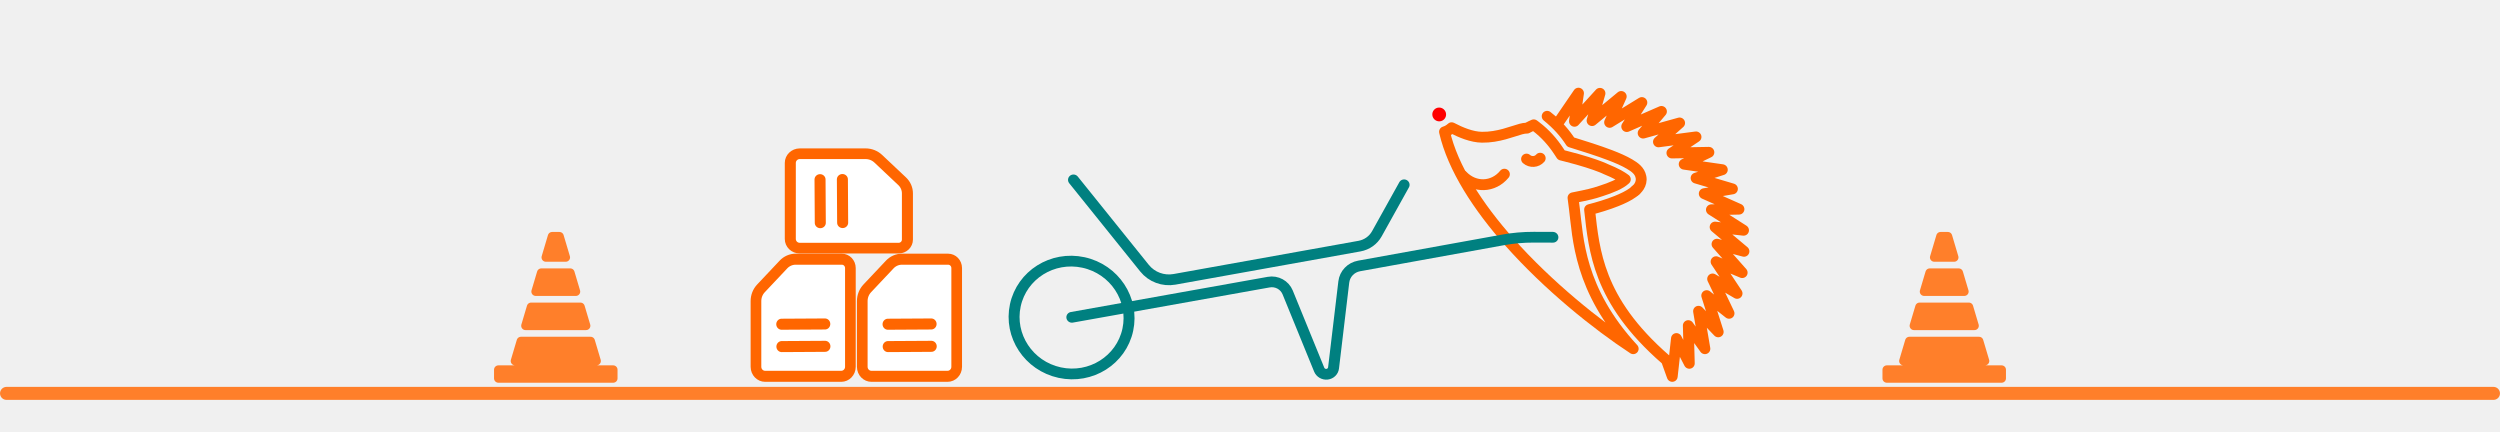
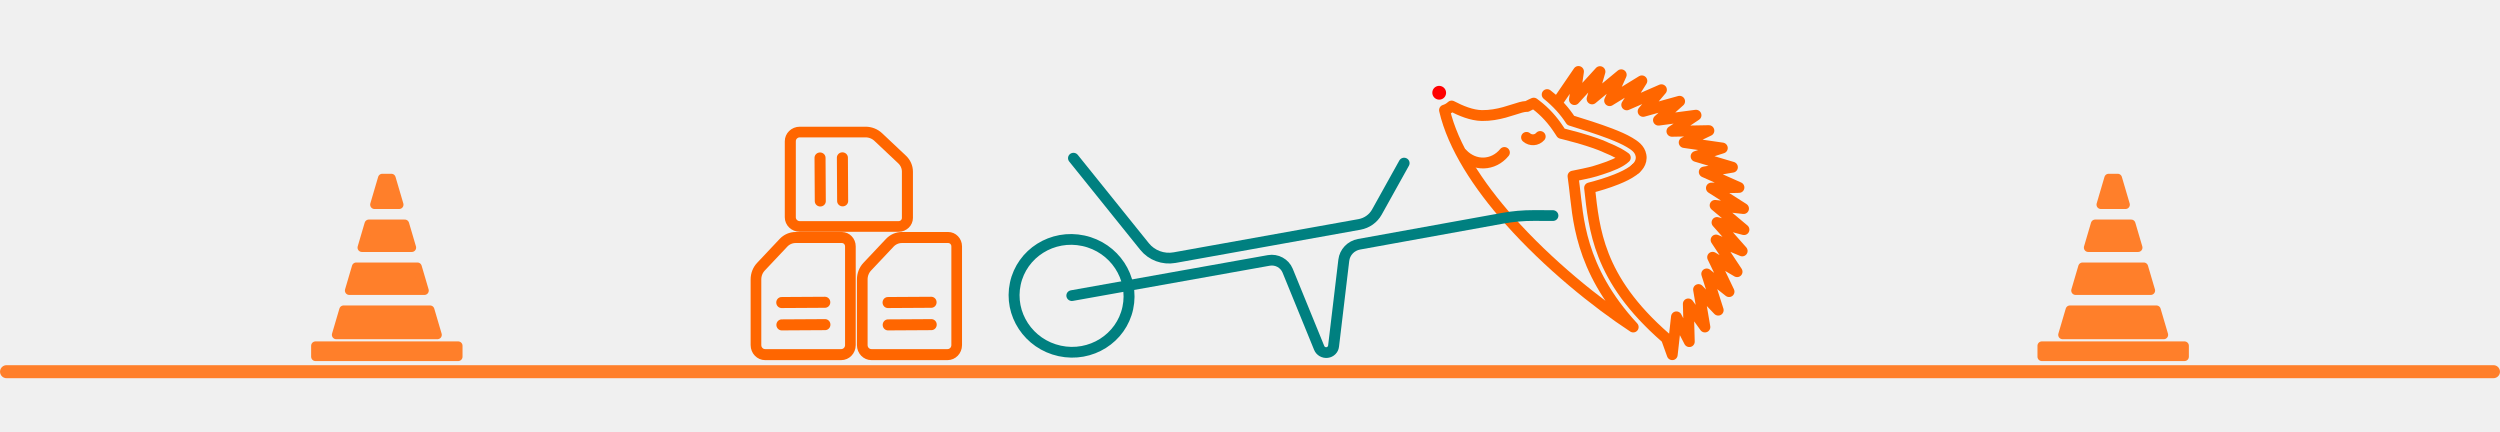
<svg xmlns="http://www.w3.org/2000/svg" version="1.1" id="svg1" width="2304.762" height="397.647" viewBox="0 0 2304.762 397.647" xml:space="preserve">
  <defs id="defs1" />
-   <path style="fill:#ff0000;fill-rule:evenodd;stroke:#ff7f2a;stroke-width:12;stroke-linecap:round;stroke-linejoin:round;stroke-miterlimit:10;stroke-dasharray:none;stroke-dashoffset:2.6;stroke-opacity:1" d="M 6.03,362.657 H 2298.731" id="path16" />
-   <g id="g29" transform="matrix(1.476359,0,0,1.486549,-836.9304,-159.1719)" style="stroke-width:0.675">
-     <g id="g62" transform="matrix(-0.3540648,-0.3063311,-0.3058091,0.3497933,1737.856,220.0124)" style="stroke-width:14.473;stroke-dasharray:none">
+   <path style="fill:#ff0000;fill-rule:evenodd;stroke:#ff7f2a;stroke-width:12;stroke-linecap:round;stroke-linejoin:round;stroke-miterlimit:10;stroke-dasharray:none;stroke-dashoffset:2.6;stroke-opacity:1" d="M 6.03,342.657 H 2298.731" id="path16" />
+   <g id="g29" transform="matrix(1.476359,0,0,1.486549,-836.9304,-179.1719)" style="stroke-width:0.675">
+     <g id="insi" transform="matrix(-0.3540648,-0.3063311,-0.3058091,0.3497933,1737.856,220.0124)" style="stroke-width:14.473;stroke-dasharray:none">
      <g id="g17" transform="matrix(0.8774663,0,0,0.8774663,-626.7026,611.1519)" style="stroke-width:16.494;stroke-dasharray:none">
        <path style="fill:#ff0000;fill-rule:evenodd;stroke:none;stroke-width:16.494;stroke-linecap:round;stroke-linejoin:round;stroke-miterlimit:10;stroke-dasharray:none" d="m 1290.879,-337.371 c 0,5.79 -4.693,10.483 -10.483,10.483 -5.79,10e-6 -10.483,-4.693 -10.483,-10.483 0,-5.79 4.693,-10.483 10.483,-10.483 5.79,-1e-5 10.483,4.693 10.483,10.483 z" id="path11" />
        <g id="g15" style="stroke-width:16.494;stroke-dasharray:none">
          <path style="fill:#008080;fill-opacity:1;fill-rule:evenodd;stroke:#ff6600;stroke-width:14.473;stroke-linecap:round;stroke-linejoin:round;stroke-miterlimit:10;stroke-dasharray:none" d="m 233.488,219.205 c -0.006,-0.061 -0.024,-0.127 -0.029,-0.188 l 0.035,0.355 c -0.006,-0.055 8e-5,-0.113 -0.006,-0.168 z" id="path13" transform="matrix(1.139645,0,0,1.139645,714.2184,-696.4961)" />
          <path style="fill:none;fill-rule:evenodd;stroke:#ff6600;stroke-width:16.494;stroke-linecap:round;stroke-linejoin:round;stroke-miterlimit:10;stroke-dasharray:none" d="m 964.195,-614.518 11.611,42.703 -41.654,-37.867 16.475,38.473 -49.127,-31.926 21.703,35.977 -52.326,-24.041 27.496,33.771 -55.105,-17.014 30.914,28.363 -57.113,-8.656 35.682,24.842 -57.092,-1.051 37.924,18.828 -57.049,7.467 40.719,13.623 -55.52,15.387 42.318,7.922 -52.922,23.033 43.107,2.057 -49.129,30.143 42.959,-3.988 -44.473,36.729 41.932,-9.941 -38.605,42.369 39.307,-15.631 -32.773,47.766 22.74,-12.807 h 1.496 c 69.227,0 116.696,-13.595 153.092,-32.701 34.621,-18.175 59.319,-41.467 82.977,-63.475 -7.321,-10.671 -15.609,-23.784 -22.27,-36.816 -4.633,-9.065 -8.627,-18.295 -10.5,-26.582 -0.937,-4.147 -1.478,-8.498 -0.848,-12.891 0.646,-4.501 2.892,-9.465 7.205,-12.734 0.016,-0.012 0.031,-0.023 0.047,-0.035 3.91,-3.114 8.199,-4.355 12.713,-4.607 4.314,-0.241 8.958,0.464 13.246,1.258 9.076,1.681 19.655,5.045 30.812,9.162 18.736,6.914 39.729,16.224 58.334,24.467 15.386,-4.517 32.553,-6.826 52.531,-6.088 l -19.484,-0.596 6.592,-57.432 -23.311,36.447 -1.43,-57.795 -18.033,39.35 -9.42,-57.033 -12.406,41.484 -17.232,-55.164 -6.537,42.816 -24.707,-52.223 -0.545,43.311 -31.701,-48.258 5.463,42.967 z" id="path23-8" transform="translate(0,45.58579)" />
          <path style="fill:none;fill-opacity:1;fill-rule:evenodd;stroke:#ff6600;stroke-width:16.494;stroke-linecap:round;stroke-linejoin:round;stroke-miterlimit:10;stroke-dasharray:none" d="m 1002.953,-494.871 c 0.01,0.062 0.014,0.127 0.022,0.193 l 0.01,0.068 0.01,0.066 c 0.41,4.516 2.326,10.582 5.25,17.102 2.924,6.519 6.807,13.527 10.912,20.318 1.602,2.65 5.724,10.268 15.73,23.412 l 9.568,12.566 -11.764,10.535 c -33.666,30.147 -86.05,89.405 -207.06,102.711 65.582,9.082 159.493,12.882 247.529,1.461 71.031,-9.215 138.247,-28.426 183.871,-61.811 -2.215,-3.519 -3.65,-7.572 -4.082,-11.928 -15.304,-3.679 -32.344,-9.417 -44.029,-19.34 -19.118,-16.234 -28.966,-37.349 -36.42,-48.391 -1.895,-2.808 -3.657,-4.995 -5.16,-6.357 l -1.02,-0.924 -0.486,-1.285 c -1.353,-3.579 -2.657,-6.567 -3.959,-9.311 l -3.939,-0.271 c -17.997,-1.236 -34.864,1.044 -51.16,5.646 l -6.453,1.826 -5.975,-3.055 c -24.805,-12.665 -41.22,-19.319 -50.272,-22.588 -2.414,-0.872 -4.303,-1.503 -5.689,-1.943 -2.079,-0.66 -2.087,-0.657 -2.9,-0.859 l -0.246,-0.061 -0.24,-0.082 c -7.109,-2.454 -13.863,-4.474 -19.832,-5.816 -3.144,-0.707 -6.11,-1.087 -9.004,-1.553 -1.356,-0.218 -2.441,-0.313 -3.205,-0.332 z" id="path7" transform="translate(0,45.58579)" />
          <path id="path9" style="fill:none;fill-rule:evenodd;stroke:#ff6600;stroke-width:16.494;stroke-linecap:round;stroke-linejoin:round;stroke-miterlimit:10;stroke-dasharray:none" d="m 1121.339,-388.301 c 0.018,8.131 6.633,14.729 14.774,14.737" />
          <path id="path62" style="fill:none;fill-rule:evenodd;stroke:#ff6600;stroke-width:16.494;stroke-linecap:round;stroke-linejoin:round;stroke-miterlimit:10;stroke-dasharray:none" d="m 1146.418,-334.039 c -0.723,26.658 20.207,46.189 46.747,43.624" />
        </g>
      </g>
    </g>
-     <g id="g63" transform="translate(40.64053,-26.90796)">
+     <g id="docs" transform="translate(40.64053,-26.90796)">
      <g id="g5" transform="matrix(-0.00133525,-0.2234467,-0.2326869,0.00139266,1112.127,506.2066)" style="fill:none;stroke:#ff6600;stroke-width:29.603;stroke-dasharray:none">
-         <path style="fill:#ffffff;fill-rule:evenodd;stroke:#ff6600;stroke-width:29.603;stroke-linecap:round;stroke-linejoin:round;stroke-miterlimit:10;stroke-dasharray:none;stroke-dashoffset:2.6" d="m 978.04,151.574 -0.316,-50.764 a 23.696,23.696 134.657 0 1 23.559,-23.843 l 128.363,-0.737 a 46.969,46.969 22.532 0 1 33.709,13.985 l 62.932,63.802 a 48.707,48.707 67.518 0 1 14.03,33.901 l 1.1,176.501 a 25.443,25.443 134.657 0 1 -25.297,25.601 l -211.131,1.212 a 25.468,25.468 44.657 0 1 -25.614,-25.309 l -1.336,-214.348" id="path3" />
+         <path style="fill:none;fill-rule:evenodd;stroke:#ff6600;stroke-width:29.603;stroke-linecap:round;stroke-linejoin:round;stroke-miterlimit:10;stroke-dasharray:none;stroke-dashoffset:2.6" d="m 978.04,151.574 -0.316,-50.764 a 23.696,23.696 134.657 0 1 23.559,-23.843 l 128.363,-0.737 a 46.969,46.969 22.532 0 1 33.709,13.985 l 62.932,63.802 a 48.707,48.707 67.518 0 1 14.03,33.901 l 1.1,176.501 a 25.443,25.443 134.657 0 1 -25.297,25.601 l -211.131,1.212 a 25.468,25.468 44.657 0 1 -25.614,-25.309 l -1.336,-214.348" id="path3" />
        <path style="fill:none;fill-rule:evenodd;stroke:#ff6600;stroke-width:29.603;stroke-linecap:round;stroke-linejoin:round;stroke-miterlimit:10;stroke-dasharray:none;stroke-dashoffset:2.6" d="m 1049.217,250.512 h 120.389" id="path4" />
        <path style="fill:none;fill-rule:evenodd;stroke:#ff6600;stroke-width:29.603;stroke-linecap:round;stroke-linejoin:round;stroke-miterlimit:10;stroke-dasharray:none;stroke-dashoffset:2.6" d="m 1049.217,310.512 h 120.389" id="path5" />
      </g>
      <g id="g55" transform="matrix(-0.224989,0.0013261,0.00140227,0.2310917,1277.102,275.6149)" style="fill:none;stroke:#ff6600;stroke-width:29.603;stroke-dasharray:none">
-         <path style="fill:#ffffff;fill-rule:evenodd;stroke:#ff6600;stroke-width:29.603;stroke-linecap:round;stroke-linejoin:round;stroke-miterlimit:10;stroke-dasharray:none;stroke-dashoffset:2.6" d="m 978.04,151.574 -0.316,-50.764 a 23.696,23.696 134.657 0 1 23.559,-23.843 l 128.363,-0.737 a 46.969,46.969 22.532 0 1 33.709,13.985 l 62.932,63.802 a 48.707,48.707 67.518 0 1 14.03,33.901 l 1.1,176.501 a 25.443,25.443 134.657 0 1 -25.297,25.601 l -211.131,1.212 a 25.468,25.468 44.657 0 1 -25.614,-25.309 l -1.336,-214.348" id="path53" />
+         <path style="fill:none;fill-rule:evenodd;stroke:#ff6600;stroke-width:29.603;stroke-linecap:round;stroke-linejoin:round;stroke-miterlimit:10;stroke-dasharray:none;stroke-dashoffset:2.6" d="m 978.04,151.574 -0.316,-50.764 a 23.696,23.696 134.657 0 1 23.559,-23.843 l 128.363,-0.737 a 46.969,46.969 22.532 0 1 33.709,13.985 l 62.932,63.802 a 48.707,48.707 67.518 0 1 14.03,33.901 l 1.1,176.501 a 25.443,25.443 134.657 0 1 -25.297,25.601 l -211.131,1.212 a 25.468,25.468 44.657 0 1 -25.614,-25.309 l -1.336,-214.348" id="path53" />
        <path style="fill:none;fill-rule:evenodd;stroke:#ff6600;stroke-width:29.603;stroke-linecap:round;stroke-linejoin:round;stroke-miterlimit:10;stroke-dasharray:none;stroke-dashoffset:2.6" d="m 1049.217,250.512 h 120.389" id="path54" />
        <path style="fill:none;fill-rule:evenodd;stroke:#ff6600;stroke-width:29.603;stroke-linecap:round;stroke-linejoin:round;stroke-miterlimit:10;stroke-dasharray:none;stroke-dashoffset:2.6" d="m 1049.217,310.512 h 120.389" id="path55" />
      </g>
      <g id="g58" transform="matrix(-0.224989,0.0013261,0.00140227,0.2310917,1343.481,275.6149)" style="fill:none;stroke:#ff6600;stroke-width:29.603;stroke-dasharray:none">
-         <path style="fill:#ffffff;fill-rule:evenodd;stroke:#ff6600;stroke-width:29.603;stroke-linecap:round;stroke-linejoin:round;stroke-miterlimit:10;stroke-dasharray:none;stroke-dashoffset:2.6" d="m 978.04,151.574 -0.316,-50.764 a 23.696,23.696 134.657 0 1 23.559,-23.843 l 128.363,-0.737 a 46.969,46.969 22.532 0 1 33.709,13.985 l 62.932,63.802 a 48.707,48.707 67.518 0 1 14.03,33.901 l 1.1,176.501 a 25.443,25.443 134.657 0 1 -25.297,25.601 l -211.131,1.212 a 25.468,25.468 44.657 0 1 -25.614,-25.309 l -1.336,-214.348" id="path56" />
+         <path style="fill:none;fill-rule:evenodd;stroke:#ff6600;stroke-width:29.603;stroke-linecap:round;stroke-linejoin:round;stroke-miterlimit:10;stroke-dasharray:none;stroke-dashoffset:2.6" d="m 978.04,151.574 -0.316,-50.764 a 23.696,23.696 134.657 0 1 23.559,-23.843 l 128.363,-0.737 a 46.969,46.969 22.532 0 1 33.709,13.985 l 62.932,63.802 a 48.707,48.707 67.518 0 1 14.03,33.901 l 1.1,176.501 a 25.443,25.443 134.657 0 1 -25.297,25.601 l -211.131,1.212 a 25.468,25.468 44.657 0 1 -25.614,-25.309 l -1.336,-214.348" id="path56" />
        <path style="fill:none;fill-rule:evenodd;stroke:#ff6600;stroke-width:29.603;stroke-linecap:round;stroke-linejoin:round;stroke-miterlimit:10;stroke-dasharray:none;stroke-dashoffset:2.6" d="m 1049.217,250.512 h 120.389" id="path57" />
        <path style="fill:none;fill-rule:evenodd;stroke:#ff6600;stroke-width:29.603;stroke-linecap:round;stroke-linejoin:round;stroke-miterlimit:10;stroke-dasharray:none;stroke-dashoffset:2.6" d="m 1049.217,310.512 h 120.389" id="path58" />
      </g>
    </g>
-     <g id="g2" transform="matrix(-0.1196586,0.5511665,-0.5667366,-0.1221965,1540.756,-239.485)" style="stroke:#008080;stroke-width:1.18">
+     <g id="whelbarrow" transform="matrix(-0.1196586,0.5511665,-0.5667366,-0.1221965,1540.756,-239.485)" style="stroke:#008080;stroke-width:1.18">
      <path style="fill:none;fill-rule:evenodd;stroke:#008080;stroke-width:11.068;stroke-linecap:round;stroke-linejoin:round;stroke-miterlimit:10;stroke-dasharray:none;stroke-dashoffset:2.6;stroke-opacity:1" d="m 916.513,441.786 85.691,-77.619 a 31.399,31.399 106.792 0 0 9.354,-30.998 L 964.665,148.481 a 25.349,25.349 50.371 0 0 -13.861,-16.738 l -52.141,-24.3" id="path1" transform="matrix(1.057808,-0.1533878,0.1584961,1.052395,-132.0712,19.63536)" />
-       <circle style="fill:none;fill-rule:evenodd;stroke:#008080;stroke-width:11.805;stroke-linecap:round;stroke-linejoin:round;stroke-miterlimit:10;stroke-dasharray:none;stroke-dashoffset:2.6;stroke-opacity:1" id="circle2" cx="1055.851" cy="314.769" r="61.969" />
+       <circle style="fill:none;fill-rule:evenodd;stroke:#008080;stroke-width:11.805;stroke-linecap:round;stroke-linejoin:round;stroke-miterlimit:10;stroke-dasharray:none;stroke-dashoffset:2.6;stroke-opacity:1" id="wb-tire" cx="1055.851" cy="314.769" r="61.969" />
      <path style="fill:none;fill-rule:evenodd;stroke:#008080;stroke-width:11.805;stroke-linecap:round;stroke-linejoin:round;stroke-miterlimit:10;stroke-dasharray:none;stroke-dashoffset:2.6;stroke-opacity:1" d="m 857.245,-173.647 4.372,20.04 a 181.868,181.868 72.38 0 0 10.193,32.095 l 61.501,145.37 a 20.54,20.54 30.907 0 0 20.797,12.45 l 94.707,-8.711 a 8.064,8.064 70.456 0 1 5.229,14.729 l -75.637,50.698 a 18.221,18.221 106.683 0 0 -6.652,22.197 l 83.789,199.318" id="path36" />
    </g>
  </g>
-   <g id="g50" transform="translate(-61.78195,-24.05585)">
-     <path id="rect40" style="fill:#ff7f2a;fill-rule:evenodd;stroke:#ff7f2a;stroke-width:8;stroke-linecap:round;stroke-linejoin:round;stroke-miterlimit:10;stroke-dashoffset:2.6" d="m 1850.791,241.908 -5.783,19.452 h 18.309 l -5.783,-19.452 z m -9.985,33.585 -5.167,17.378 h 37.046 l -5.167,-17.378 z m -9.368,31.511 -5.167,17.378 h 55.783 l -5.167,-17.378 z m -9.368,31.511 -5.455,18.346 h 75.096 l -5.455,-18.346 z m -20.834,26.367 h 105.855 v 8.009 h -105.855 z" />
-     <path id="path50" style="fill:#ff7f2a;fill-rule:evenodd;stroke:#ff7f2a;stroke-width:8;stroke-linecap:round;stroke-linejoin:round;stroke-miterlimit:10;stroke-dashoffset:2.6" d="m 570.791,241.908 -5.783,19.452 h 18.309 l -5.783,-19.452 z m -9.985,33.585 -5.167,17.378 h 37.046 l -5.167,-17.378 z m -9.368,31.511 -5.167,17.378 h 55.783 l -5.167,-17.378 z m -9.368,31.511 -5.455,18.346 h 75.096 l -5.455,-18.346 z m -20.834,26.367 h 105.855 v 8.009 H 521.235 Z" />
+   <g id="g50" transform="matrix(1.243375,0,0,1.256757,-357.2782,-139.7983)" style="stroke-width:0.8">
+     <path id="cone-r" style="fill:#ff7f2a;fill-rule:evenodd;stroke:#ff7f2a;stroke-width:6.4;stroke-linecap:round;stroke-linejoin:round;stroke-miterlimit:10;stroke-dashoffset:2.6" d="m 1850.791,241.908 -5.783,19.452 h 18.309 l -5.783,-19.452 z m -9.985,33.585 -5.167,17.378 h 37.046 l -5.167,-17.378 z m -9.368,31.511 -5.167,17.378 h 55.783 l -5.167,-17.378 z m -9.368,31.511 -5.455,18.346 h 75.096 l -5.455,-18.346 z m -20.834,26.367 h 105.855 v 8.009 h -105.855 z" />
+     <path id="cone-l" style="fill:#ff7f2a;fill-rule:evenodd;stroke:#ff7f2a;stroke-width:6.4;stroke-linecap:round;stroke-linejoin:round;stroke-miterlimit:10;stroke-dashoffset:2.6" d="m 570.791,241.908 -5.783,19.452 h 18.309 l -5.783,-19.452 z m -9.985,33.585 -5.167,17.378 h 37.046 l -5.167,-17.378 z m -9.368,31.511 -5.167,17.378 h 55.783 l -5.167,-17.378 z m -9.368,31.511 -5.455,18.346 h 75.096 l -5.455,-18.346 z m -20.834,26.367 h 105.855 v 8.009 H 521.235 Z" />
  </g>
+   <animate attributeName="r" values="10;50;10" dur="2s" repeatCount="indefinite" />
+   <animate attributeName="opacity" values="1;0.25;1" dur="2s" repeatCount="indefinite" />
</svg>
